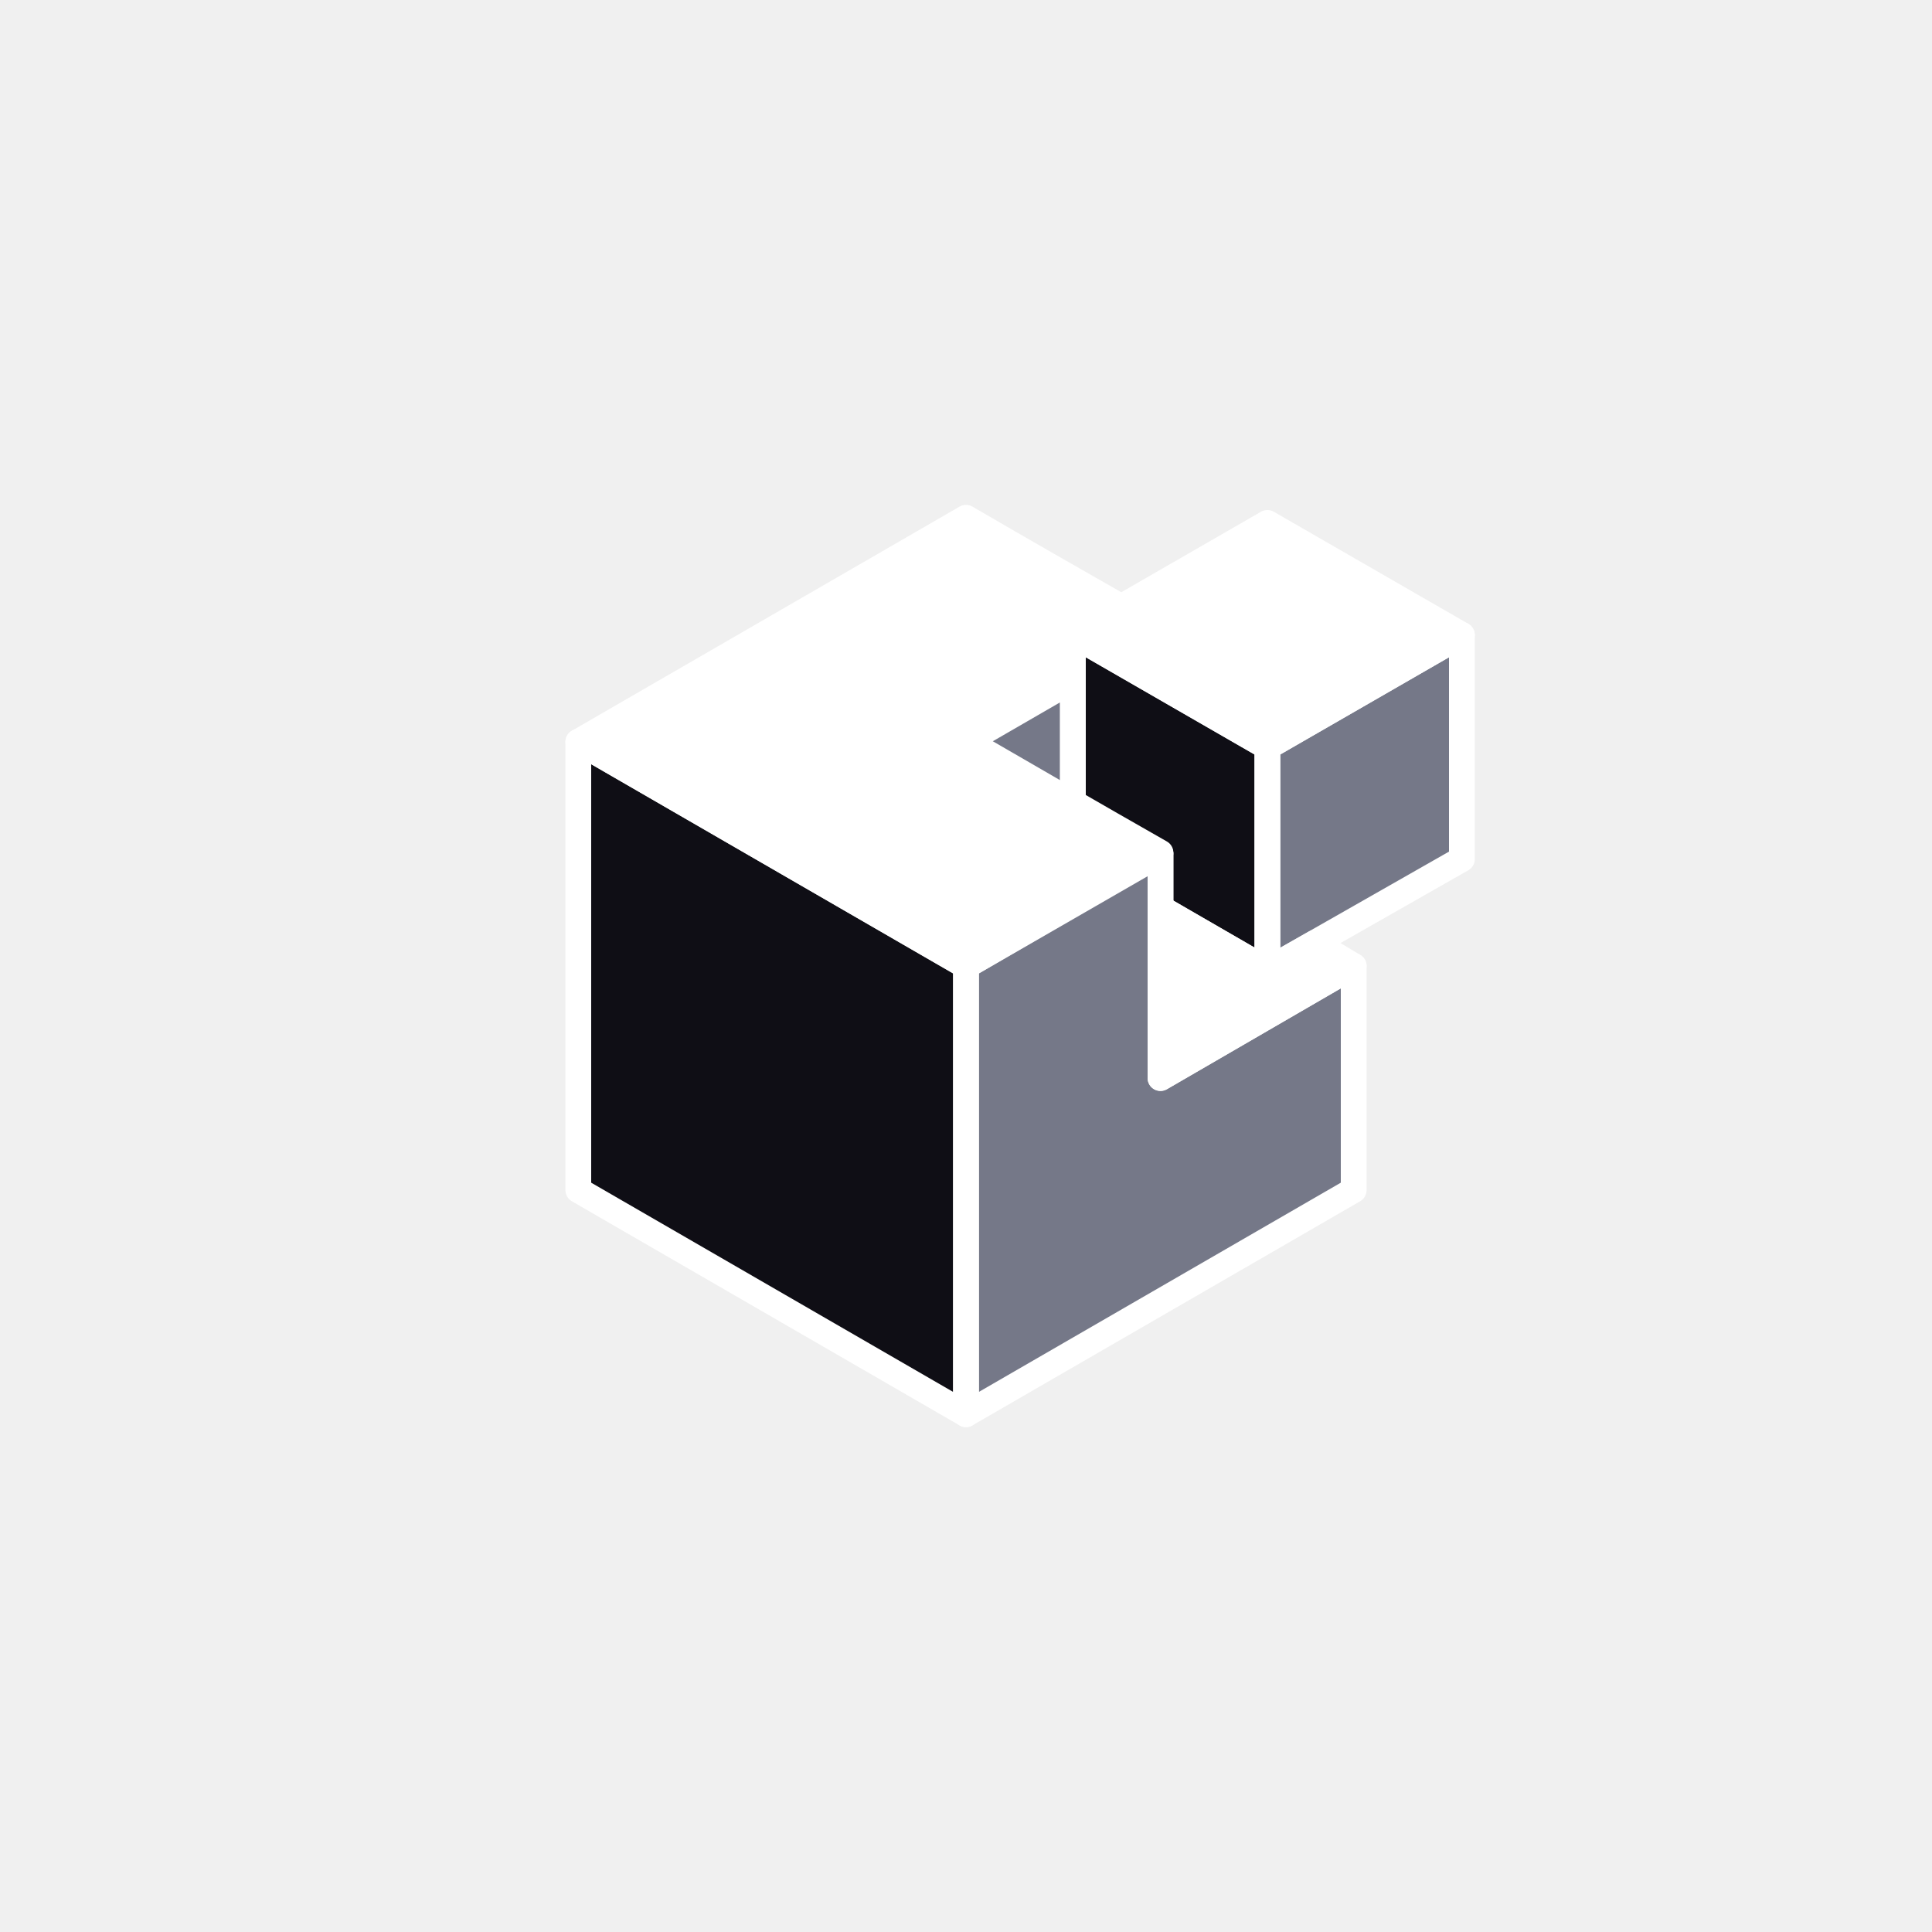
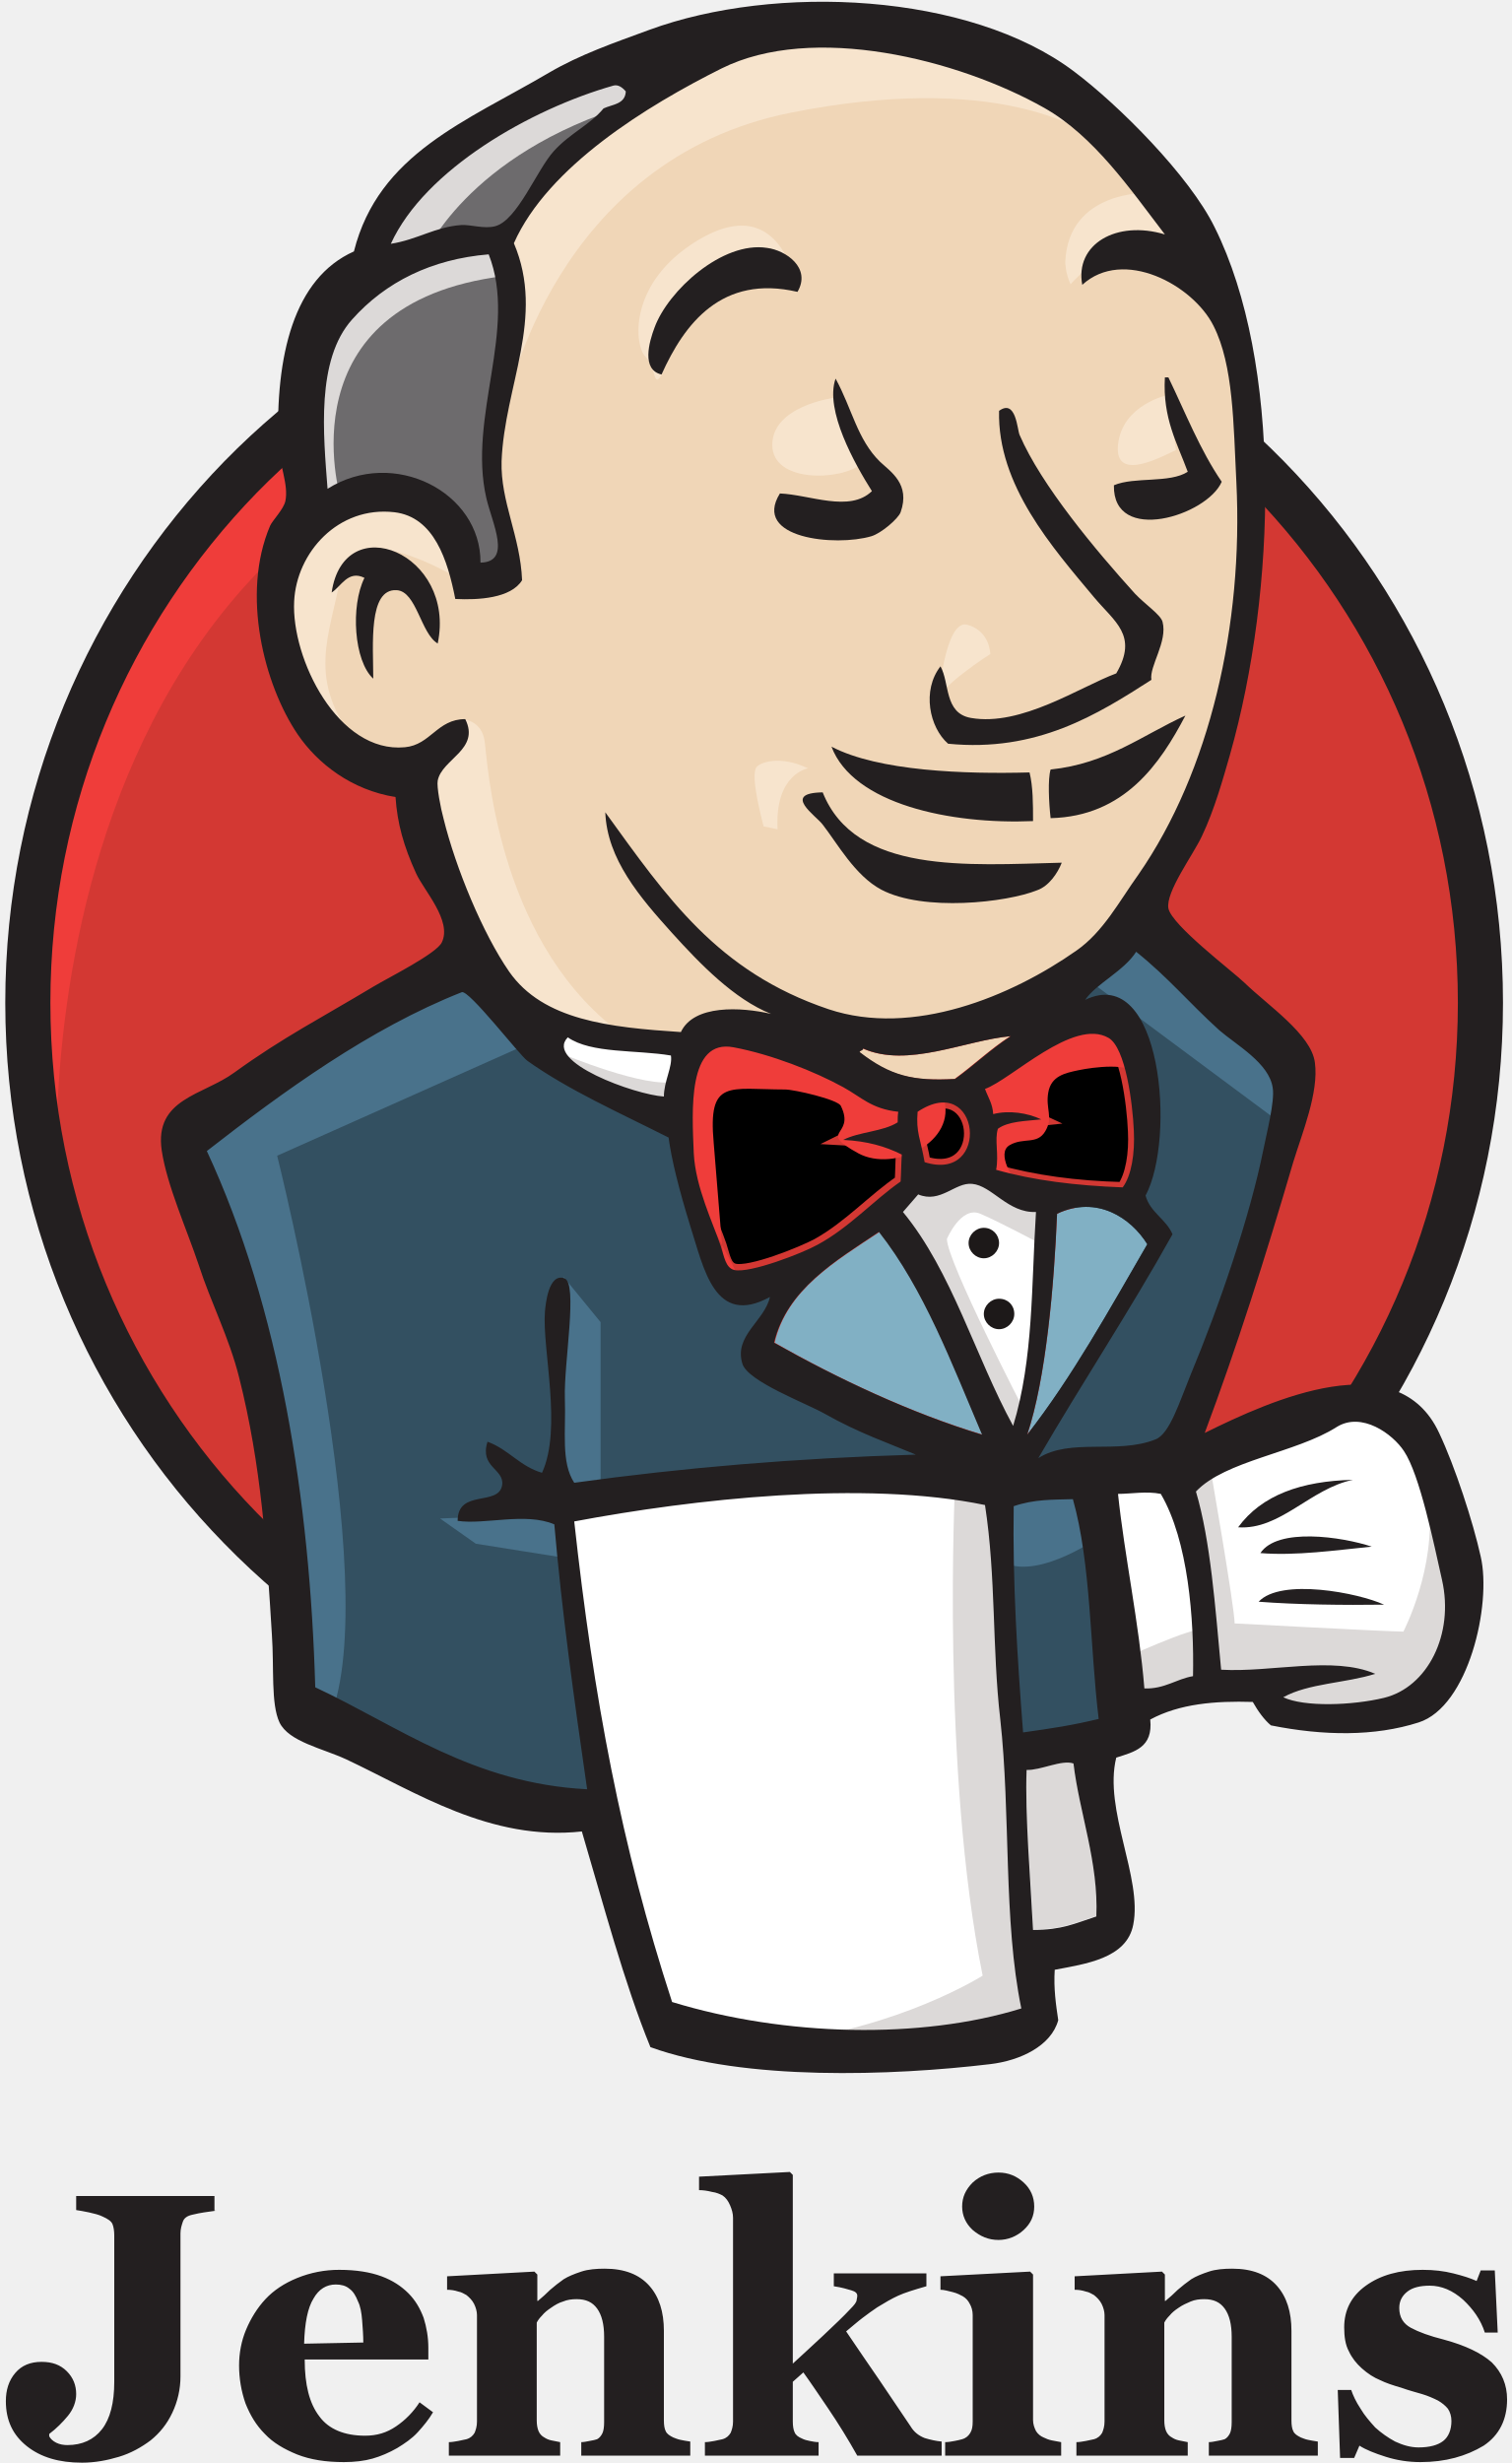
- <svg xmlns="http://www.w3.org/2000/svg" version="1.1" id="Layer_1" x="0px" y="0px" viewBox="0 0 150 150" style="enable-background:new 0 0 150 150;" xml:space="preserve">
-   <style type="text/css">
- 	.st0{fill:#FFFFFF;}
- 	.st1{fill:#757888;}
- 	.st2{fill:#0F0E15;}
- 	.st3{fill:none;stroke:#FFFFFF;stroke-width:2;stroke-linecap:round;stroke-linejoin:round;stroke-miterlimit:10;}
- </style>
-   <g>
-     <g>
-       <polygon class="st0" points="105.1,75 102.1,73.2 98.4,75.3 90.1,70.5 90.1,83.7   " />
-       <polygon class="st1" points="83.3,52.8 83.3,62.4 75,57.6   " />
-       <polygon class="st2" points="44.9,92.4 44.9,57.6 75,75 75,109.8   " />
-       <polygon class="st0" points="83.3,49.3 98.4,40.6 113.5,49.3 98.4,58   " />
-       <polygon class="st2" points="90.1,66.3 83.3,62.4 83.3,49.3 98.4,58 98.4,75.3 90.1,70.5   " />
-       <polygon class="st1" points="113.5,66.7 113.5,49.3 98.4,58 98.4,75.3   " />
-       <path class="st0" d="M44.9,57.6L75,40.2c3.4,2,12,6.9,12,6.9l-3.7,2.1v3.5c0,0-5.2,3-8.3,4.8c5,2.9,10,5.8,15.1,8.7L75,75    L44.9,57.6z" />
-       <polygon class="st1" points="105.1,75 90.1,83.7 90.1,66.3 75,75 75,109.8 105.1,92.4   " />
-     </g>
-     <g>
-       <polygon class="st3" points="105.1,75 102.1,73.2 98.4,75.3 90.1,70.5 90.1,83.7   " />
-       <polygon class="st3" points="83.3,52.8 83.3,62.4 75,57.6   " />
-       <polygon class="st3" points="44.9,92.4 44.9,57.6 75,75 75,109.8   " />
-       <polygon class="st3" points="83.3,49.3 98.4,40.6 113.5,49.3 98.4,58   " />
-       <polygon class="st3" points="90.1,66.3 83.3,62.4 83.3,49.3 98.4,58 98.4,75.3 90.1,70.5   " />
-       <polygon class="st3" points="113.5,66.7 113.5,49.3 98.4,58 98.4,75.3   " />
-       <path class="st3" d="M44.9,57.6L75,40.2c3.4,2,12,6.9,12,6.9l-3.7,2.1v3.5c0,0-5.2,3-8.3,4.8c5,2.9,10,5.8,15.1,8.7L75,75    L44.9,57.6z" />
-       <polygon class="st3" points="105.1,75 90.1,83.7 90.1,66.3 75,75 75,109.8 105.1,92.4   " />
-     </g>
+ <svg xmlns="http://www.w3.org/2000/svg" width="1535" height="2500" viewBox="0 0 256 417" preserveAspectRatio="xMinYMin meet">
+   <path d="M250.741 169.278c0 69.457-55.07 125.817-123.039 125.817S4.664 238.735 4.664 169.278c0-69.458 55.07-125.818 123.038-125.818 67.97 0 123.04 56.36 123.04 125.818" fill="#D33833" />
+   <path d="M9.724 200.434S.794 69.26 121.749 65.488l-8.434-14.09-65.588 22.028-18.753 21.532-16.372 31.355-9.328 36.515 2.779 24.41" fill="#EF3D3A" />
+   <path d="M43.46 83.448c-21.531 22.127-34.927 52.59-34.927 86.326 0 33.736 13.396 64.198 34.927 86.325 21.631 22.127 51.3 35.721 84.242 35.721 32.943 0 62.611-13.594 84.242-35.72 21.532-22.128 34.927-52.59 34.927-86.326 0-33.737-13.395-64.199-34.927-86.326-21.63-22.028-51.299-35.72-84.242-35.72-32.843 0-62.61 13.593-84.242 35.72zm-5.457 177.91C15.083 237.941.893 205.495.893 169.774c0-35.721 14.19-68.168 37.11-91.684 22.921-23.417 54.673-38.003 89.7-38.003 35.026 0 66.778 14.586 89.699 38.003 22.92 23.417 37.11 55.863 37.11 91.684 0 35.72-14.19 68.167-37.11 91.584-22.921 23.516-54.673 38.003-89.7 38.003-35.026 0-66.778-14.487-89.699-38.003z" fill="#231F20" />
+   <path d="M179.498 169.972l-18.754 2.778-25.302 2.878-16.372.397-15.975-.496-12.205-3.77-10.816-11.71-8.434-23.913-1.885-5.16-11.212-3.77-6.55-10.815-4.663-15.48 5.16-13.593 12.205-4.267 9.823 4.664 4.663 10.32 5.656-.894 1.885-2.381-1.885-10.816-.496-13.594 2.778-18.753-.099-10.716 8.533-13.693 14.983-10.816L136.732 5.16l29.073 4.266 25.302 18.258 11.709 18.753 7.54 13.594 1.886 33.736-5.656 29.073-10.32 25.799-9.723 13.792" fill="#F0D6B7" />
+   <path d="M163.622 251.039l-66.977 2.778v11.212l5.656 39.393-2.779 3.274-46.834-15.975-3.274-5.656-4.664-52.986-11.014-31.752-2.381-7.541 37.507-25.798 11.709-4.664 10.319 12.7 8.93 7.939 10.32 3.274 4.663 1.39 5.656 24.409 4.267 5.16 10.815-3.771L128 229.01l40.682 19.25-5.06 2.778" fill="#335061" />
+   <path d="M52.49 87.516l12.205-4.266 9.823 4.663 4.663 10.32 5.656-.893 1.39-5.656-2.779-10.816 2.778-25.798-2.381-14.09 8.434-9.823 18.257-14.487-5.16-7.045-25.798 12.7-10.815 8.435-6.053 13.097-9.327 12.701-2.778 14.983 1.885 15.975" fill="#6D6B6D" />
+   <path d="M71.74 43.46s7.044-17.364 35.125-25.798c28.08-8.434 1.39-6.053 1.39-6.053L77.791 23.318 66.084 35.026l-5.16 9.327 10.816-.893M57.65 84.242s-9.824-32.844 27.683-37.507l-1.389-5.656-25.798 6.053-7.541 24.41 1.885 15.974 5.16-3.274" fill="#DCD9D8" />
+   <path d="M72.633 127.802l6.151-5.954s2.779.298 3.275 3.572c.496 3.275 1.885 32.844 22.028 48.72 1.885 1.488-14.983-2.382-14.983-2.382L74.12 148.341M158.859 118.871s1.091-14.189 4.961-13.097c3.87 1.091 3.87 4.96 3.87 4.96s-9.327 5.954-8.831 8.137M197.755 66.878s-7.74 1.587-8.434 8.434c-.695 6.846 8.434 1.389 9.823.893M141.098 67.374s-10.32 1.389-10.32 7.938c0 6.548 11.709 6.052 14.983 3.274M77.395 97.836S59.635 87.02 57.75 97.34c-1.885 10.319-6.053 17.76 2.778 28.576l-6.053-1.885-5.655-14.487-1.886-14.09L57.75 84.242l12.204.893 7.045 5.656.397 7.045M85.83 68.267s7.937-41.278 48.223-49.216c33.14-6.549 50.604 1.39 57.153 8.93 0 0-29.569-35.125-57.65-24.409-28.08 10.816-48.719 30.462-48.223 43.064.794 21.63.496 21.63.496 21.63M194.48 32.645s-13.593-.496-14.09 11.708c0 0 0 1.886.894 3.771 0 0 10.815-12.205 17.364-5.656" fill="#F7E4CD" />
+   <path d="M135.045 49.414s-2.381-18.654-18.257-7.839c-10.32 7.045-9.328 16.868-7.541 18.754 1.885 1.885 1.389 5.655 2.778 3.076 1.389-2.58.992-11.014 6.152-13.396 5.06-2.381 13.594-4.96 16.868-.595" fill="#F7E4CD" />
+   <path d="M90.99 176.025L46.932 195.67s18.258 72.633 8.93 95.157l-6.548-2.381-.496-27.684-12.205-52.39-5.16-14.488 45.941-30.958 13.594 13.098M95.454 216.21l6.251 7.641v28.08h-7.441s-.893-19.646-.893-22.027c0-2.382.893-10.816.893-10.816M95.653 256.198l-21.135.893 6.053 4.267 14.982 2.382" fill="#49728B" />
+   <path d="M167.79 251.535l17.363-.496 4.267 43.063-17.761 2.382-3.87-44.95" fill="#335061" />
+   <path d="M172.453 251.535l26.195-1.39s10.816-27.187 10.816-28.576c0-1.39 9.327-39.392 9.327-39.392l-21.135-22.028-4.267-3.77-11.212 11.212v43.56l-9.724 40.384" fill="#335061" />
+   <path d="M184.161 248.26l-16.372 3.275 2.382 13.098c6.052 2.778 16.372-4.664 16.372-4.664M184.657 166.202l32.844 24.409.893-11.213-24.806-22.92-8.93 9.724" fill="#49728B" />
+   <path d="M111.926 343.814l-9.724-39.392-4.862-29.073-.794-21.532 43.956-2.381h27.287l-2.48 49.215 4.266 38.003-.496 7.045-35.622 2.779-21.531-4.664" fill="#FFF" />
+   <path d="M161.736 251.039s-2.381 48.72 4.664 83.448c0 0-14.09 8.93-34.63 11.212l39.393-1.389 4.663-2.778-5.655-76.8-1.489-16.472" fill="#DCD9D8" />
+   <path d="M190.115 290.431l18.257-5.16 34.63-1.885 5.16-15.975-9.328-27.684-10.815-1.389-14.983 4.664-14.289 7.045-7.64-1.39-5.954 2.382" fill="#FFF" />
+   <path d="M189.817 281.005s12.205-5.656 14.09-5.16l-5.16-25.798 6.053-2.382s4.267 24.41 4.267 27.188c0 0 26.195 1.389 28.576 1.389 0 0 5.656-10.816 4.267-22.028l5.16 14.983.496 8.434-7.541 11.212-8.434 1.886-14.09-.496-4.664-6.053-16.372 2.381-5.16 1.886" fill="#DCD9D8" />
+   <path d="M171.361 247.764l-10.32-26.195-10.815-15.48s2.382-6.548 5.656-6.548h10.816l10.32 3.77-.894 17.365-4.763 27.088" fill="#FFF" />
+   <path d="M173.445 238.834s-13.098-25.302-13.098-29.073c0 0 2.382-5.656 5.656-4.266 3.275 1.389 10.32 5.16 10.32 5.16v-8.931l-15.976-3.274-10.815 1.389 18.257 43.262 3.77.496" fill="#DCD9D8" />
+   <path d="M116.093 177.017l-12.998-1.39-12.205-3.77v4.267l5.953 6.549 18.754 8.434" fill="#FFF" />
+   <path d="M95.157 178.406s14.486 6.053 19.25 4.664l.495 5.656-13.097-2.779-7.938-5.656 1.29-1.885" fill="#DCD9D8" />
+   <path d="M190.115 201.129c-7.938-.199-15.182-1.191-21.433-2.977.397-2.58-.397-5.06.298-6.946 1.786-1.29 4.663-1.29 7.342-1.587-2.282-1.092-5.556-1.588-8.136-.893-.1-1.786-.893-2.878-1.39-4.267 4.466-1.588 14.984-12.006 20.937-8.633 2.878 1.687 4.069 11.014 4.267 15.678.198 3.77-.397 7.541-1.885 9.625" fill="#D33833" />
+   <path d="M190.115 201.129c-7.938-.199-15.182-1.191-21.433-2.977.397-2.58-.397-5.06.298-6.946 1.786-1.29 4.663-1.29 7.342-1.587-2.282-1.092-5.556-1.588-8.136-.893-.1-1.786-.893-2.878-1.39-4.267 4.466-1.588 14.984-12.006 20.937-8.633 2.878 1.687 4.069 11.014 4.267 15.678.198 3.77-.397 7.541-1.885 9.625z" stroke="#D33833" stroke-width="2" />
+   <path d="M152.112 188.13c0 .596 0 1.19-.1 1.786-2.48 1.588-6.45 1.588-9.228 2.977 3.97.198 7.145 1.19 9.923 2.48-.1 1.489-.1 3.077-.198 4.565-4.565 3.076-8.732 7.74-14.09 10.716-2.58 1.39-11.411 4.962-14.09 4.267-1.489-.397-1.687-2.282-2.282-4.068-1.29-3.77-4.267-9.923-4.565-15.678-.298-7.243-1.091-19.448 6.747-17.96 6.35 1.191 13.693 4.069 18.555 6.748 3.076 1.786 4.763 3.77 9.328 4.167" fill="#D33833" />
+   <path d="M152.112 188.13c0 .596 0 1.19-.1 1.786-2.48 1.588-6.45 1.588-9.228 2.977 3.97.198 7.145 1.19 9.923 2.48-.1 1.489-.1 3.077-.198 4.565-4.565 3.076-8.732 7.74-14.09 10.716-2.58 1.39-11.411 4.962-14.09 4.267-1.489-.397-1.687-2.282-2.282-4.068-1.29-3.77-4.267-9.923-4.565-15.678-.298-7.243-1.091-19.448 6.747-17.96 6.35 1.191 13.693 4.069 18.555 6.748 3.076 1.786 4.763 3.77 9.328 4.167z" stroke="#D33833" stroke-width="2" />
+   <path d="M156.577 196.763c-.695-3.97-1.489-5.06-1.191-8.534 10.617-7.045 12.502 12.106 1.19 8.534" fill="#D33833" />
+   <path d="M156.577 196.763c-.695-3.97-1.489-5.06-1.191-8.534 10.617-7.045 12.502 12.106 1.19 8.534z" stroke="#D33833" stroke-width="2" />
+   <path d="M171.857 199.938s-3.274-4.664-.893-6.053c2.382-1.389 4.664 0 6.053-2.381 1.39-2.382 0-3.77.496-6.549.496-2.778 2.778-3.274 5.16-3.77 2.381-.497 8.93-1.39 9.823.893l-2.778-8.435-5.656-1.885-17.761 10.32-.893 5.16v10.319M122.642 215.417c-.595-7.343-1.19-14.586-1.786-21.929-.992-10.914 2.58-9.03 12.105-9.03 1.489 0 8.93 1.688 9.427 2.78 2.58 5.258-4.267 4.067 2.976 8.036 6.053 3.275 16.869-1.984 14.388-9.426-1.39-1.687-7.144-.496-9.228-1.588l-11.014-5.655c-4.663-2.382-15.38-5.954-20.341-2.58-12.602 8.533.794 29.966 5.259 38.896" fill="#EF3D3A" />
+   <path d="M135.045 49.414c-12.8-2.977-19.15 5.358-23.02 13.99-3.473-.793-2.084-5.556-1.19-7.937 2.281-6.251 11.51-14.686 19.05-13.495 3.175.397 7.541 3.374 5.16 7.442M197.259 63.9h.595c2.878 5.954 5.358 12.305 9.03 17.663-2.48 5.755-18.456 10.716-18.258.595 3.473-1.488 9.427-.298 12.503-2.282-1.786-4.862-4.267-9.03-3.87-15.975M141.495 64.1c2.778 5.06 3.67 10.319 7.54 14.09 1.787 1.686 5.16 3.77 3.474 8.532-.397 1.092-3.275 3.573-4.962 4.069-6.052 1.786-20.242.397-15.479-7.244 5.06.199 11.808 3.275 15.579-.397-2.878-4.564-8.038-13.693-6.152-19.05M194.977 115.1c-9.129 5.855-19.35 12.305-34.431 10.816-3.175-2.778-4.465-9.03-1.29-13.097 1.587 2.778.595 7.938 5.16 8.731 8.533 1.489 18.455-5.259 24.607-7.54 3.77-6.45-.297-8.732-3.77-12.9-7.045-8.434-16.372-18.952-16.075-31.553 2.878-2.084 3.076 3.175 3.473 4.068 3.671 8.533 12.9 19.547 19.547 26.89 1.687 1.786 4.366 3.572 4.664 4.763.893 3.373-2.282 7.54-1.885 9.823M74.12 108.949c-2.877-1.687-3.571-8.831-6.945-9.03-4.862-.297-3.969 9.328-3.969 14.983-3.274-2.976-3.87-12.304-1.488-17.066-2.778-1.39-3.97 1.488-5.557 2.48 2.084-14.387 21.135-6.648 17.96 8.633M200.732 121.153c-4.267 8.137-10.32 17.067-22.822 17.365-.298-2.58-.496-6.648 0-8.236 9.625-.992 15.578-5.854 22.822-9.129M140.8 126.412c7.938 4.168 22.623 4.664 33.538 4.366.595 2.382.595 5.358.595 8.236-13.99.595-30.462-2.878-34.133-12.602M139.312 134.152c5.556 13.891 24.508 12.304 40.483 11.907-.694 1.786-2.183 3.969-4.167 4.663-5.16 2.084-19.25 3.672-26.394-.099-4.465-2.381-7.442-7.839-9.922-11.014-1.092-1.488-7.045-5.358 0-5.457" fill="#231F20" />
+   <path d="M194.282 210.654c-6.45 11.113-12.7 22.524-20.34 32.248 3.174-9.426 4.563-25.302 5.06-37.407 6.747-3.176 12.502.694 15.28 5.16" fill="#81B0C4" />
+   <path d="M229.11 250.543c-7.243 1.488-12.304 8.533-19.448 8.037 3.969-5.458 10.716-7.839 19.448-8.037M232.285 261.854c-5.953.596-12.899 1.588-18.852 1.092 2.877-4.366 13.792-2.779 18.852-1.092M234.369 271.678c-6.648.099-14.884 0-21.234-.497 3.77-4.068 16.967-1.488 21.234.497" fill="#231F20" />
+   <path d="M181.78 298.468c.992 8.335 4.267 16.77 3.87 25.898-3.672 1.19-5.755 2.282-10.717 2.282-.297-7.74-1.389-19.646-1.091-27.088 2.381.198 5.953-1.687 7.938-1.092" fill="#DCD9D8" />
+   <path d="M171.064 175.43c-3.374 2.182-6.152 4.861-9.427 7.243-7.144.397-11.014-.496-16.173-4.564.099-.298.595-.199.595-.596 7.64 3.374 17.364-1.389 25.005-2.084" fill="#F0D6B7" />
+   <path d="M131.175 227.324c2.084-9.03 10.32-13.792 17.761-18.753 7.64 9.724 12.304 22.226 17.464 34.331-12.205-3.671-24.608-9.525-35.225-15.578" fill="#81B0C4" />
+   <path d="M173.842 299.659c-.298 7.442.694 19.25 1.091 27.088 4.962 0 7.045-1.091 10.717-2.282.397-9.129-2.878-17.563-3.87-25.898-1.985-.694-5.557 1.191-7.938 1.092zM97.24 257.588c3.275 29.866 7.938 54.87 16.57 81.364 19.151 5.854 42.171 6.35 59.139 1.091-3.076-14.883-1.786-33.041-3.572-49.017-1.39-12.006-.695-24.012-2.58-36.217-20.54-4.266-49.513-.992-69.557 2.779zm74.419-2.58c-.199 12.8.595 25.5 1.588 38.3 4.96-.694 8.235-1.19 12.8-2.282-1.489-12.304-1.29-26.294-4.366-37.209-3.473.1-6.55 0-10.022 1.19zm24.905-2.084c-2.381-.496-5.06 0-7.243 0 1.091 10.419 3.572 21.929 4.465 32.943 3.473.099 5.358-1.588 8.236-2.084.198-9.625-.794-22.921-5.458-30.859zm37.805 34.53c7.343-1.786 11.907-10.716 9.823-19.944-1.389-6.152-3.77-17.86-6.45-21.83-1.885-2.877-7.144-6.747-11.41-4.068-6.847 4.366-18.853 5.656-23.814 10.915 2.48 8.335 3.274 19.647 4.266 30.164 8.534.497 18.952-2.38 26.097.695-4.962 1.588-11.312 1.588-15.579 3.969 3.572 1.687 11.709 1.39 17.067.1zm-68.068-44.552c-5.16-12.105-9.823-24.607-17.464-34.331-7.442 4.96-15.578 9.724-17.761 18.753 10.716 6.053 23.12 11.907 35.225 15.578zm12.7-37.407c-.496 12.105-1.885 27.981-5.06 37.407 7.64-9.823 13.892-21.135 20.341-32.248-2.778-4.465-8.533-8.335-15.28-5.16zm-14.387-5.06c-2.878-.299-5.358 3.373-9.129 1.785-.893.992-1.687 1.985-2.58 2.977 8.335 10.12 12.205 24.41 18.655 36.217 3.473-11.41 3.076-23.814 3.87-36.217-4.763.198-7.442-4.465-10.816-4.763zm-9.228-12.206c-.298 3.473.496 4.565 1.19 8.534 11.312 3.572 9.427-15.579-1.19-8.534zm-12.602-4.167c-4.862-2.68-12.204-5.557-18.555-6.747-7.838-1.489-7.045 10.716-6.747 17.96.298 5.754 3.275 11.807 4.565 15.677.595 1.786.793 3.671 2.282 4.068 2.679.596 11.609-2.877 14.09-4.267 5.358-2.877 9.525-7.54 14.09-10.716.099-1.488.099-3.076.198-4.564-2.778-1.39-5.854-2.282-9.923-2.48 2.68-1.39 6.748-1.39 9.228-2.977 0-.596 0-1.191.1-1.787-4.565-.496-6.252-2.48-9.328-4.167zm-46.635-8.434c-4.068 4.167 11.41 9.724 16.273 10.022 0-2.58 1.488-5.06 1.19-6.946-5.854-.992-13.494-.298-17.463-3.076zm50.01 1.885c0 .397-.497.298-.596.596 5.259 4.068 9.128 4.96 16.173 4.564 3.176-2.282 6.053-5.06 9.427-7.244-7.74.695-17.464 5.458-25.005 2.084zM192 191.405c-.198-4.565-1.39-13.991-4.267-15.678-5.953-3.473-16.471 7.045-20.936 8.633.496 1.389 1.29 2.48 1.389 4.266 2.68-.694 5.854-.198 8.136.893-2.679.298-5.556.298-7.342 1.588-.596 1.885.198 4.366-.298 6.946 6.251 1.786 13.495 2.679 21.433 2.976 1.488-1.984 2.083-5.755 1.885-9.624zM89.302 179.597c-1.29-.893-9.922-12.106-11.113-11.61-15.578 6.153-30.164 16.77-43.163 26.89 12.403 26.692 17.464 59.337 18.357 90.791 14.19 6.648 26.691 16.273 46.04 17.265-2.282-15.776-4.266-29.966-5.556-44.85-4.862-2.083-11.808.1-16.372-.595 0-5.457 6.945-2.381 7.54-6.052.398-2.779-3.87-2.977-2.48-7.343 3.572 1.29 5.457 4.167 9.228 5.259 3.473-7.541 0-20.936.496-27.287.1-1.19.595-6.549 3.274-5.656 2.382.794-.099 14.388.1 20.341.198 5.557-.695 10.816 1.587 14.289 18.655-2.58 37.607-4.168 57.848-4.763-4.465-1.885-9.724-3.671-15.479-6.946-3.175-1.786-12.998-5.457-13.891-8.434-1.489-4.763 3.77-7.243 4.663-11.312-9.426 5.16-11.212-4.96-13.494-12.006-1.985-6.45-3.175-11.311-3.671-14.983-8.236-4.167-16.968-8.037-23.914-12.998zm94.462-10.32c12.999-6.25 15.38 23.517 10.22 33.142.794 2.877 3.473 3.969 4.565 6.548-7.244 12.999-15.28 25.104-22.723 37.904 5.458-3.473 13.396-.595 19.845-3.175 2.382-.893 4.069-6.35 5.855-10.716 4.96-11.907 10.12-26.99 12.403-38.3.496-2.58 1.984-8.237 1.587-10.519-.595-4.167-6.152-7.243-9.03-9.724-5.258-4.763-8.533-8.83-14.09-13.296-2.083 3.275-6.846 5.457-8.632 8.137zm-124.13-115.2c-6.152 6.847-4.862 19.548-4.167 28.676 11.212-7.044 25.997.596 25.897 12.503 5.358-.1 1.985-6.648.993-10.915-3.176-13.792 5.358-28.676.396-41.277-9.624.793-17.463 4.663-23.119 11.014zm44.254-39.59c-13.99 3.969-31.95 14.189-37.705 26.79 4.465-.694 7.541-2.877 11.907-3.175 1.687-.099 3.87.695 5.755.199 3.77-.992 7.045-9.526 9.922-12.701 2.779-3.076 6.152-4.465 8.435-7.243 1.488-.695 3.67-.695 3.77-2.878-.595-.695-1.29-1.19-2.084-.992zm72.93 3.77c-14.585-8.235-39.193-14.387-54.672-6.648-12.503 6.251-29.37 16.57-35.126 29.57 5.358 12.6-1.587 24.11-2.084 36.91-.198 6.847 3.176 12.702 3.473 20.144-1.885 3.076-7.442 3.373-11.311 3.175-1.29-6.55-3.572-13.892-10.32-14.686-9.525-1.091-16.57 6.847-16.967 15.083-.496 9.724 7.442 25.798 18.753 24.707 4.366-.397 5.458-4.763 10.22-4.763 2.58 5.16-3.968 6.747-4.663 10.418-.199.993.496 4.664.992 6.45 2.084 8.434 6.648 19.448 11.113 25.898 5.755 8.235 16.968 9.426 29.073 10.22 2.183-4.664 10.121-4.267 15.28-3.076-6.25-2.48-12.005-8.434-16.768-13.693-5.458-6.053-11.014-12.502-11.312-20.44 10.419 14.387 18.952 26.989 37.805 33.34 14.288 4.762 30.958-2.184 41.972-9.923 4.564-3.176 7.243-8.335 10.518-12.9 12.105-17.463 17.761-42.27 16.57-66.381-.496-9.922-.496-19.845-3.87-26.493-3.472-6.946-15.28-13.296-22.226-6.946-1.29-6.846 5.755-11.014 13.99-8.533-5.853-7.64-12.005-16.67-20.44-21.433zm27.188 224.348c11.411-5.656 32.645-15.182 39.69 0 2.68 5.655 5.755 15.082 7.045 20.936 1.885 8.137-2.084 25.402-10.518 28.08-7.442 2.382-16.074 2.283-25.004.497-1.092-.893-2.183-2.382-3.076-3.97-6.35-.198-12.403.299-17.365 2.978.496 4.762-2.679 5.457-5.755 6.45-2.183 8.83 4.465 20.34 2.878 28.278-1.092 5.755-8.137 6.648-13.296 7.64-.199 3.176.198 5.855.595 8.534-1.19 4.366-6.45 6.846-11.51 7.442-16.57 1.984-41.674 2.877-57.55-2.878-4.466-10.914-7.938-24.111-11.61-36.514-15.479 1.686-28.08-6.649-39.888-12.205-4.068-1.885-9.724-2.977-11.312-6.251-1.488-3.175-.893-9.228-1.29-14.884-.893-14.586-1.786-28.676-5.556-43.56-1.687-6.747-4.763-12.601-6.847-19.05-1.984-5.954-5.358-13.396-6.251-19.35-1.29-8.83 7.045-9.327 12.304-13.197 8.236-5.953 14.685-9.228 23.615-14.586 2.68-1.587 10.617-5.556 11.51-7.442 1.787-3.67-3.075-8.83-4.365-11.708-2.084-4.564-3.176-8.434-3.473-12.9-7.442-1.19-13.197-5.655-16.57-10.616-5.657-8.335-9.626-23.715-4.664-35.324.397-.893 2.282-2.779 2.58-4.168.595-2.778-1.092-6.45-1.191-9.426-.496-15.182 2.58-28.28 12.8-32.844 4.167-16.57 19.05-22.027 33.042-30.263 5.259-3.076 11.014-5.06 16.967-7.244 21.333-7.838 54.177-6.35 71.938 7.045 7.541 5.656 19.547 17.662 23.814 26.394 11.41 22.921 10.518 61.321 2.58 89.303-1.092 3.77-2.58 9.227-4.763 13.792-1.488 3.175-6.152 9.426-5.656 12.204.596 2.878 10.717 10.518 12.9 12.602 3.87 3.77 11.311 8.732 11.906 13.495.695 5.06-2.182 12.006-3.67 16.868-4.764 16.273-9.526 31.256-14.984 45.842z" fill="#231F20" />
+   <path d="M128.1 129.885c.595-.794 3.968-2.083 8.731.199 0 0-5.656.893-5.16 10.32l-2.381-.497c.1.1-2.381-8.434-1.19-10.022" fill="#F7E4CD" />
+   <path d="M169.178 210.456c0 1.389-1.19 2.58-2.58 2.58-1.389 0-2.58-1.191-2.58-2.58 0-1.39 1.191-2.58 2.58-2.58 1.489 0 2.58 1.19 2.58 2.58M171.758 222.462c0 1.39-1.19 2.58-2.58 2.58-1.389 0-2.58-1.19-2.58-2.58 0-1.39 1.191-2.58 2.58-2.58 1.489 0 2.58 1.092 2.58 2.58" fill="#1D1919" />
+   <g fill="#231F20">
+     <path d="M36.614 374.276c-.794.1-1.488.198-2.084.298-.595.099-1.19.198-1.984.397-.893.198-1.39.595-1.588 1.19-.198.596-.397 1.19-.397 1.985v24.21a14.33 14.33 0 0 1-1.389 6.153c-.893 1.885-2.084 3.373-3.671 4.663-1.588 1.19-3.374 2.183-5.358 2.778-1.985.596-4.069.993-6.252.993-3.87 0-6.945-.893-9.327-2.779-2.381-1.885-3.572-4.366-3.572-7.64 0-1.885.496-3.473 1.588-4.763 1.091-1.29 2.58-1.885 4.465-1.885 1.786 0 3.175.496 4.267 1.588 1.091 1.091 1.587 2.381 1.587 3.87 0 1.29-.496 2.58-1.389 3.67-.893 1.092-1.984 2.184-3.175 3.077v.397c.198.396.595.793 1.19 1.091.596.298 1.29.397 1.886.397 2.48 0 4.465-.893 5.854-2.68 1.39-1.785 2.084-4.464 2.084-8.036v-24.807c0-.694-.1-1.389-.298-1.885-.198-.496-.794-.893-1.687-1.29-.595-.297-1.389-.496-2.282-.694-.893-.199-1.587-.298-2.183-.397v-2.382h23.417v2.481h.298zM73.327 408.41c-.694 1.19-1.587 2.281-2.58 3.373-.992 1.091-2.183 1.885-3.473 2.679-1.389.794-2.778 1.39-4.167 1.786-1.39.397-3.076.595-4.862.595-3.076 0-5.656-.396-7.938-1.29-2.183-.893-4.068-1.984-5.457-3.472-1.489-1.489-2.481-3.176-3.275-5.16a19.548 19.548 0 0 1-1.091-6.45c0-2.083.397-4.167 1.19-6.052.794-1.886 1.886-3.672 3.275-5.16s3.175-2.68 5.358-3.572a18.709 18.709 0 0 1 7.144-1.39c2.878 0 5.26.398 7.144 1.092 1.886.695 3.374 1.687 4.565 2.878 1.19 1.19 1.984 2.58 2.58 4.167.496 1.588.793 3.275.793 5.06v1.985H51.597c0 4.267.794 7.442 2.48 9.625 1.588 2.183 4.267 3.274 7.74 3.274 1.985 0 3.671-.496 5.259-1.587a14.111 14.111 0 0 0 3.969-4.069l2.282 1.687zM61.52 396.601c0-1.191-.099-2.481-.198-3.771-.1-1.29-.298-2.381-.695-3.175-.397-.992-.793-1.687-1.488-2.183-.595-.496-1.39-.695-2.282-.695-1.588 0-2.878.794-3.77 2.382-.993 1.587-1.49 4.167-1.588 7.64l10.021-.198zM117.085 415.752H98.431v-2.282c.397 0 .893-.1 1.39-.199.595-.099.991-.198 1.29-.297.396-.199.694-.596.892-.993.199-.397.298-1.091.298-1.885V395.61c0-2.083-.397-3.671-1.19-4.762-.795-1.092-1.886-1.588-3.474-1.588-.794 0-1.587.1-2.282.397-.695.198-1.39.595-2.084 1.091-.595.397-1.091.794-1.488 1.29-.397.397-.695.794-.893 1.19v16.571c0 .695.1 1.29.298 1.786.198.497.595.894.992 1.092.298.198.694.397 1.19.496l1.489.298v2.282H76.006v-2.282c.496 0 .992-.1 1.588-.199.496-.099.992-.198 1.389-.297.695-.199 1.091-.596 1.39-1.092.198-.496.396-1.091.396-1.885v-18.059c0-.595-.198-1.29-.496-1.885-.298-.596-.794-1.092-1.29-1.489-.397-.198-.794-.496-1.39-.595a5.777 5.777 0 0 0-1.884-.298v-2.282l14.784-.794.496.496v4.466h.1a29.808 29.808 0 0 0 2.083-1.886 29.367 29.367 0 0 1 2.282-1.786c.794-.496 1.786-.893 2.977-1.29 1.19-.397 2.58-.496 3.969-.496 3.374 0 5.854.992 7.541 2.878 1.687 1.885 2.48 4.465 2.48 7.64v15.181c0 .794.1 1.39.298 1.786.199.497.695.794 1.29 1.092.298.1.695.298 1.191.397.496.1.992.198 1.687.298v2.38h.198zM159.752 415.752h-14.586a110.352 110.352 0 0 0-4.961-8.037c-1.489-2.183-2.878-4.267-4.168-6.053l-1.786 1.588v6.747c0 .694.1 1.389.298 1.786.198.496.595.794 1.29 1.091.397.199.794.298 1.29.397.496.1.992.199 1.488.199v2.282h-19.25v-2.282c.497 0 .993-.1 1.588-.199.496-.099.992-.198 1.39-.297.694-.199 1.09-.596 1.388-1.092.199-.496.397-1.091.397-1.885v-34.53c0-.695-.198-1.39-.496-2.084-.298-.695-.694-1.29-1.29-1.687-.397-.198-.992-.496-1.786-.595-.794-.199-1.488-.298-2.183-.298v-2.282l15.38-.794.496.496v31.95c1.489-1.389 3.275-2.976 5.16-4.762 1.885-1.786 3.473-3.275 4.564-4.465.695-.695 1.092-1.191 1.092-1.588.099-.397.099-.595.099-.694 0-.397-.298-.695-.992-.893-.695-.199-1.588-.497-2.977-.695v-2.183h15.677v2.183c-2.083.595-3.67 1.091-4.762 1.588-1.092.496-2.283 1.19-3.572 1.984a53.708 53.708 0 0 0-2.481 1.786c-.794.595-1.687 1.39-2.778 2.282 1.984 2.977 3.87 5.656 5.556 8.137 1.687 2.48 3.473 5.16 5.358 7.938.596.992 1.39 1.587 2.382 1.984.992.298 1.885.496 2.877.596v2.38h.298zM179.597 415.752H160.05v-2.282c.496 0 1.091-.1 1.587-.199s.992-.198 1.29-.297c.695-.199 1.092-.596 1.39-1.092.297-.496.396-1.091.396-1.885v-18.059c0-.695-.198-1.39-.496-1.885a3.016 3.016 0 0 0-1.19-1.29c-.398-.199-.894-.496-1.687-.695-.794-.198-1.489-.397-2.084-.397v-2.282l15.181-.794.496.496V409.7c0 .695.199 1.29.496 1.885.298.497.794.894 1.29 1.092.397.198.893.397 1.39.496.496.1.992.199 1.587.298v2.282h-.1zm-4.465-42.17c0 1.587-.596 2.877-1.786 3.968-1.191 1.092-2.68 1.687-4.267 1.687-1.687 0-3.076-.595-4.366-1.687-1.19-1.091-1.786-2.48-1.786-3.969 0-1.587.595-2.877 1.786-4.068 1.19-1.091 2.68-1.687 4.366-1.687 1.687 0 3.076.596 4.267 1.687 1.19 1.092 1.786 2.48 1.786 4.068zM223.355 415.752h-18.654v-2.282c.397 0 .893-.1 1.389-.199.595-.099.992-.198 1.29-.297.397-.199.694-.596.893-.993.198-.397.298-1.091.298-1.885V395.61c0-2.083-.397-3.671-1.191-4.762-.794-1.092-1.885-1.588-3.473-1.588-.794 0-1.588.1-2.282.397-.695.297-1.39.595-2.084 1.091-.595.397-1.091.794-1.488 1.29-.397.397-.695.794-.893 1.19v16.571c0 .695.099 1.29.297 1.786.199.497.596.894.993 1.092.297.198.694.397 1.19.496l1.489.298v2.282h-18.853v-2.282c.496 0 .992-.1 1.588-.199.496-.099.992-.198 1.389-.297.694-.199 1.091-.596 1.389-1.092.198-.496.397-1.091.397-1.885v-18.059c0-.595-.199-1.29-.496-1.885-.298-.596-.794-1.092-1.29-1.489-.397-.198-.794-.496-1.39-.595a5.777 5.777 0 0 0-1.885-.298v-2.282l14.785-.794.496.496v4.466h.1a29.807 29.807 0 0 0 2.083-1.886 29.367 29.367 0 0 1 2.282-1.786c.794-.496 1.786-.893 2.977-1.29 1.19-.397 2.58-.496 3.969-.496 3.373 0 5.854.992 7.54 2.878 1.688 1.885 2.481 4.465 2.481 7.64v15.181c0 .794.1 1.39.298 1.786.199.497.695.794 1.29 1.092.298.1.695.298 1.19.397.497.1.993.198 1.688.298v2.38h.198zM240.52 416.843c-1.984 0-3.968-.297-5.853-.893-1.886-.595-3.374-1.19-4.465-1.885l-.893 2.084h-2.382l-.397-11.51h2.282c.298.893.794 1.984 1.588 3.175.695 1.19 1.588 2.183 2.48 3.175a17.082 17.082 0 0 0 3.374 2.382c1.29.595 2.58.992 3.97.992 1.885 0 3.274-.397 4.167-1.092.893-.694 1.389-1.885 1.389-3.373 0-.794-.199-1.489-.596-2.084-.396-.496-.992-.992-1.686-1.39-.794-.396-1.687-.793-2.68-1.09-.992-.298-2.182-.596-3.571-1.092-1.39-.397-2.58-.794-3.573-1.29-.992-.397-2.083-1.092-3.076-1.985-.893-.793-1.686-1.786-2.182-2.877-.596-1.092-.794-2.48-.794-4.068 0-2.878 1.19-5.26 3.671-7.045 2.48-1.786 5.656-2.68 9.625-2.68 1.885 0 3.572.2 5.16.596 1.587.397 2.877.794 3.969 1.29l.694-1.786h2.381l.497 10.518h-2.183c-.695-2.183-1.985-3.97-3.672-5.557-1.786-1.587-3.671-2.381-5.655-2.381-1.588 0-2.878.297-3.771.992-.893.695-1.39 1.588-1.39 2.778 0 1.588.695 2.68 1.985 3.374 1.29.695 3.176 1.39 5.557 1.984 3.671.993 6.35 2.283 8.136 3.87 1.687 1.687 2.58 3.77 2.58 6.251 0 3.374-1.29 6.053-3.969 7.84-2.977 1.785-6.45 2.777-10.716 2.777z" />
  </g>
</svg>
